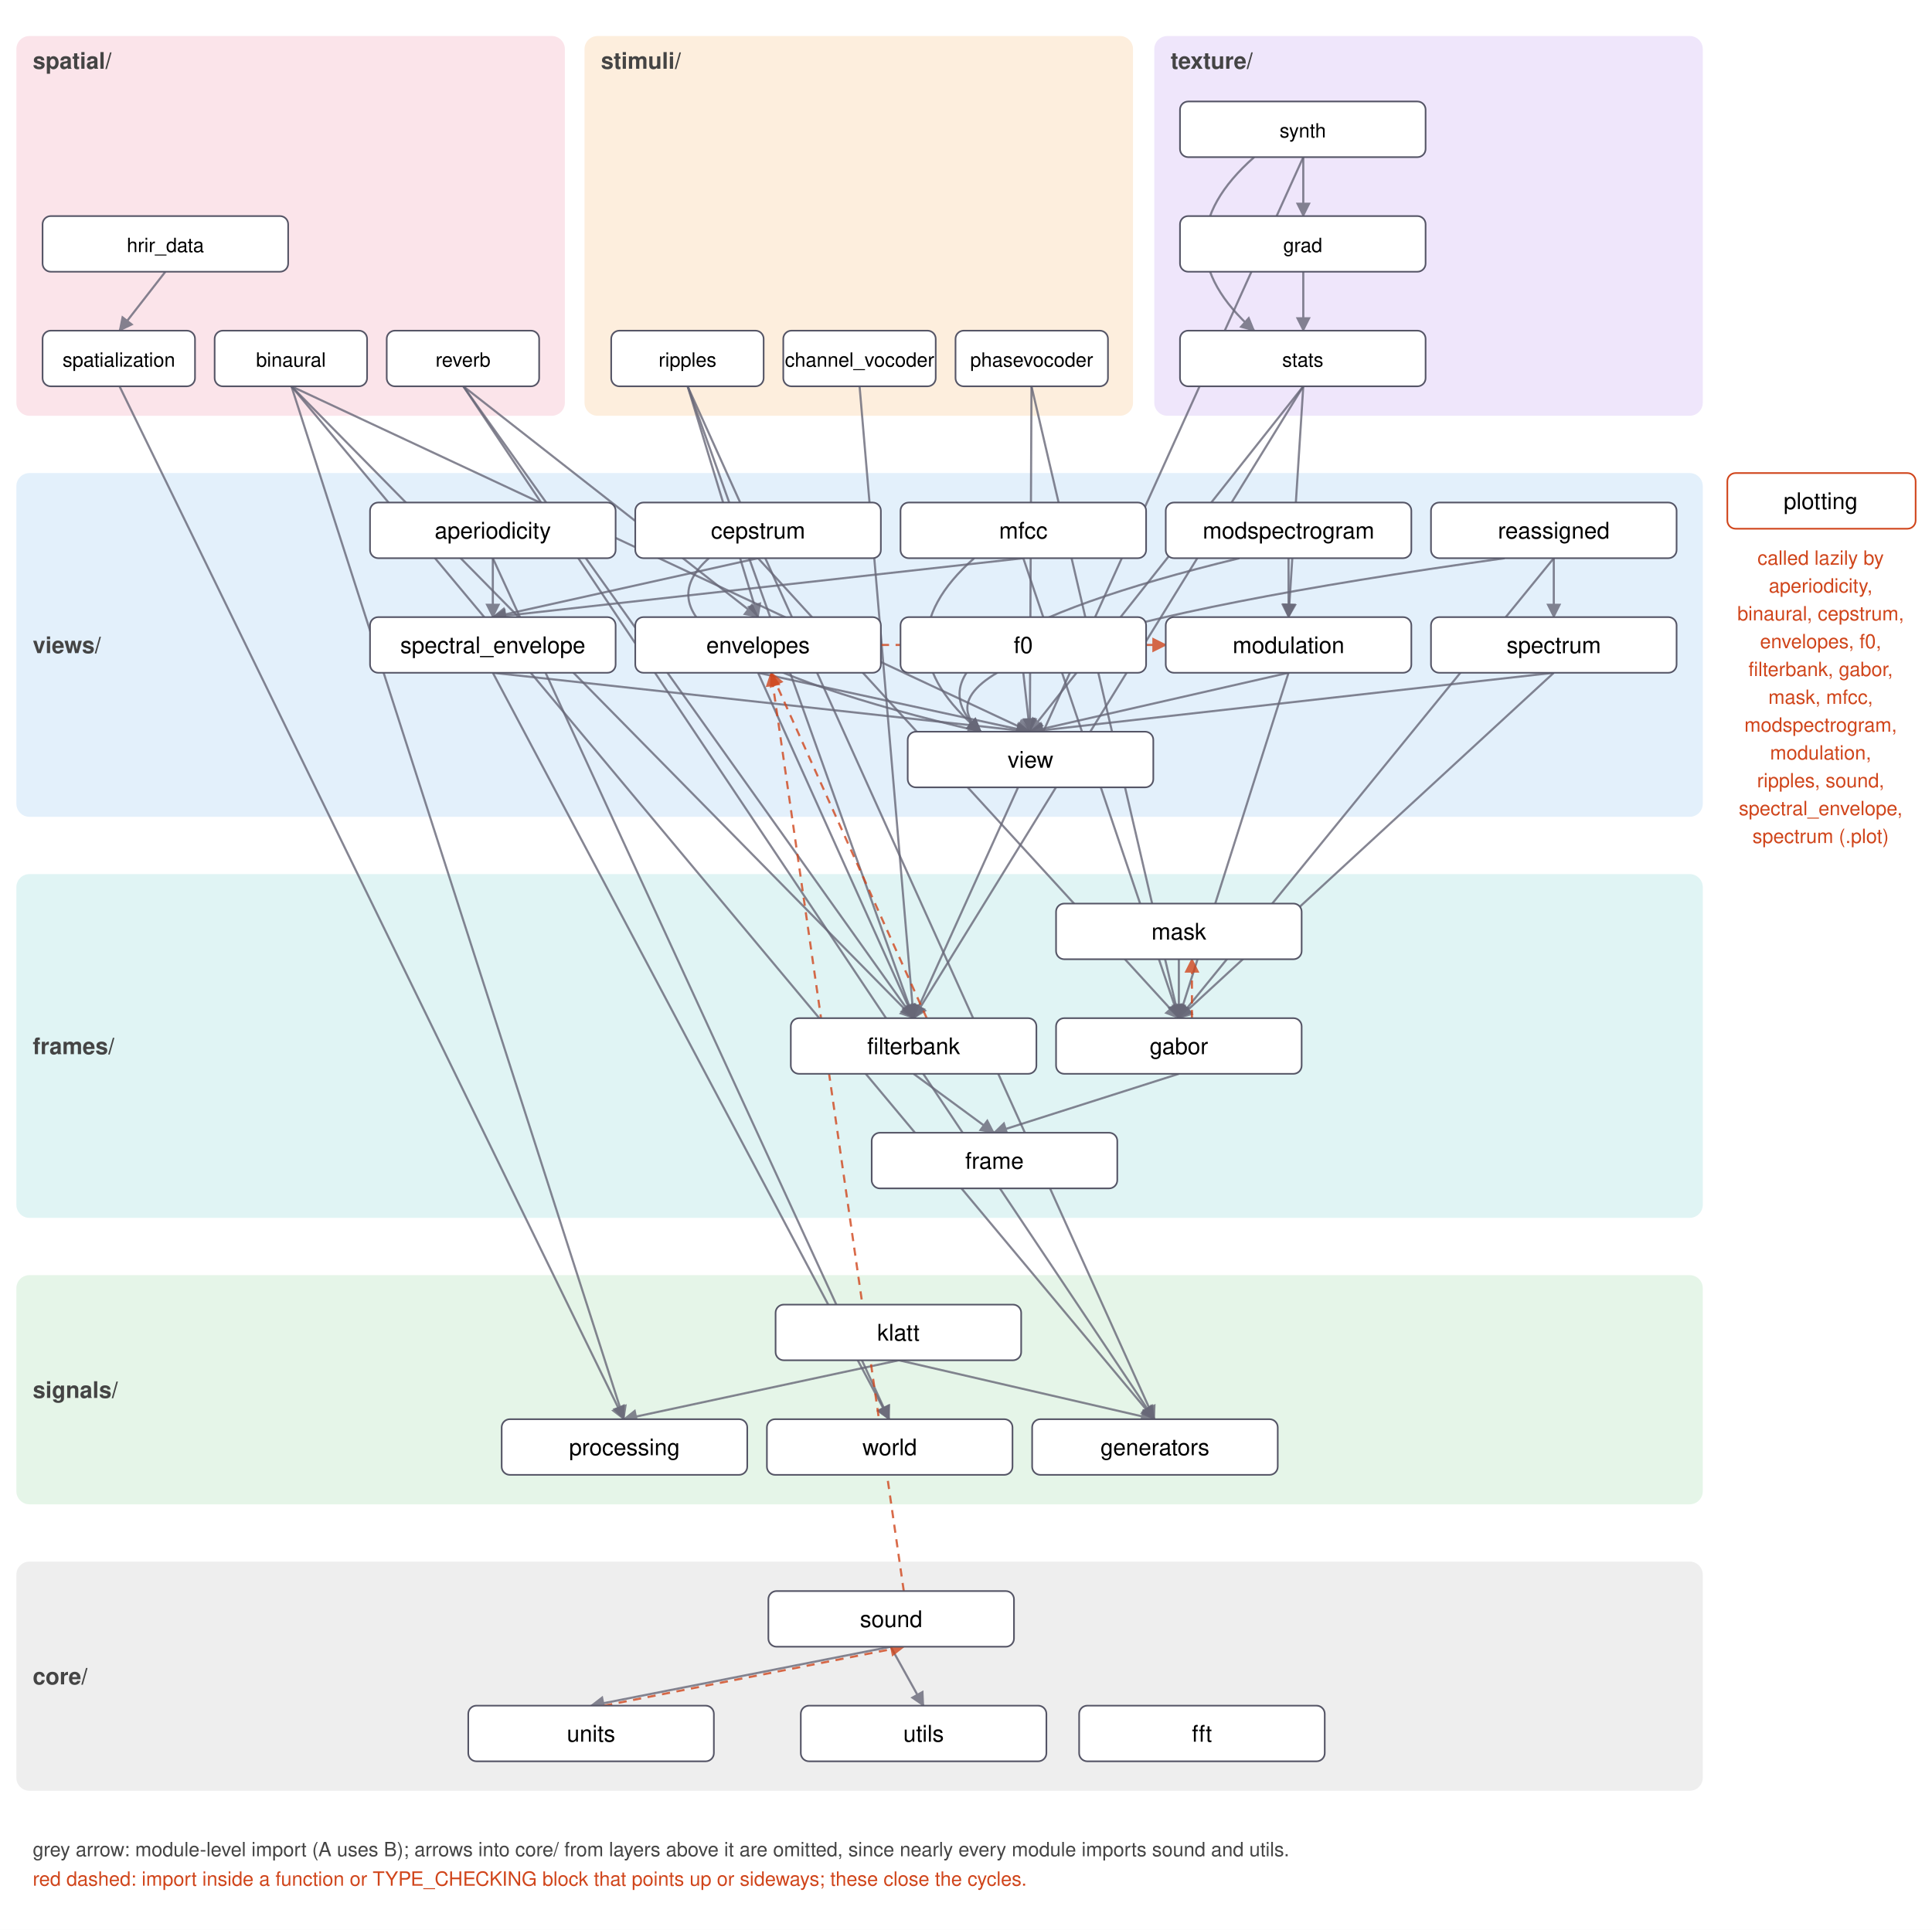
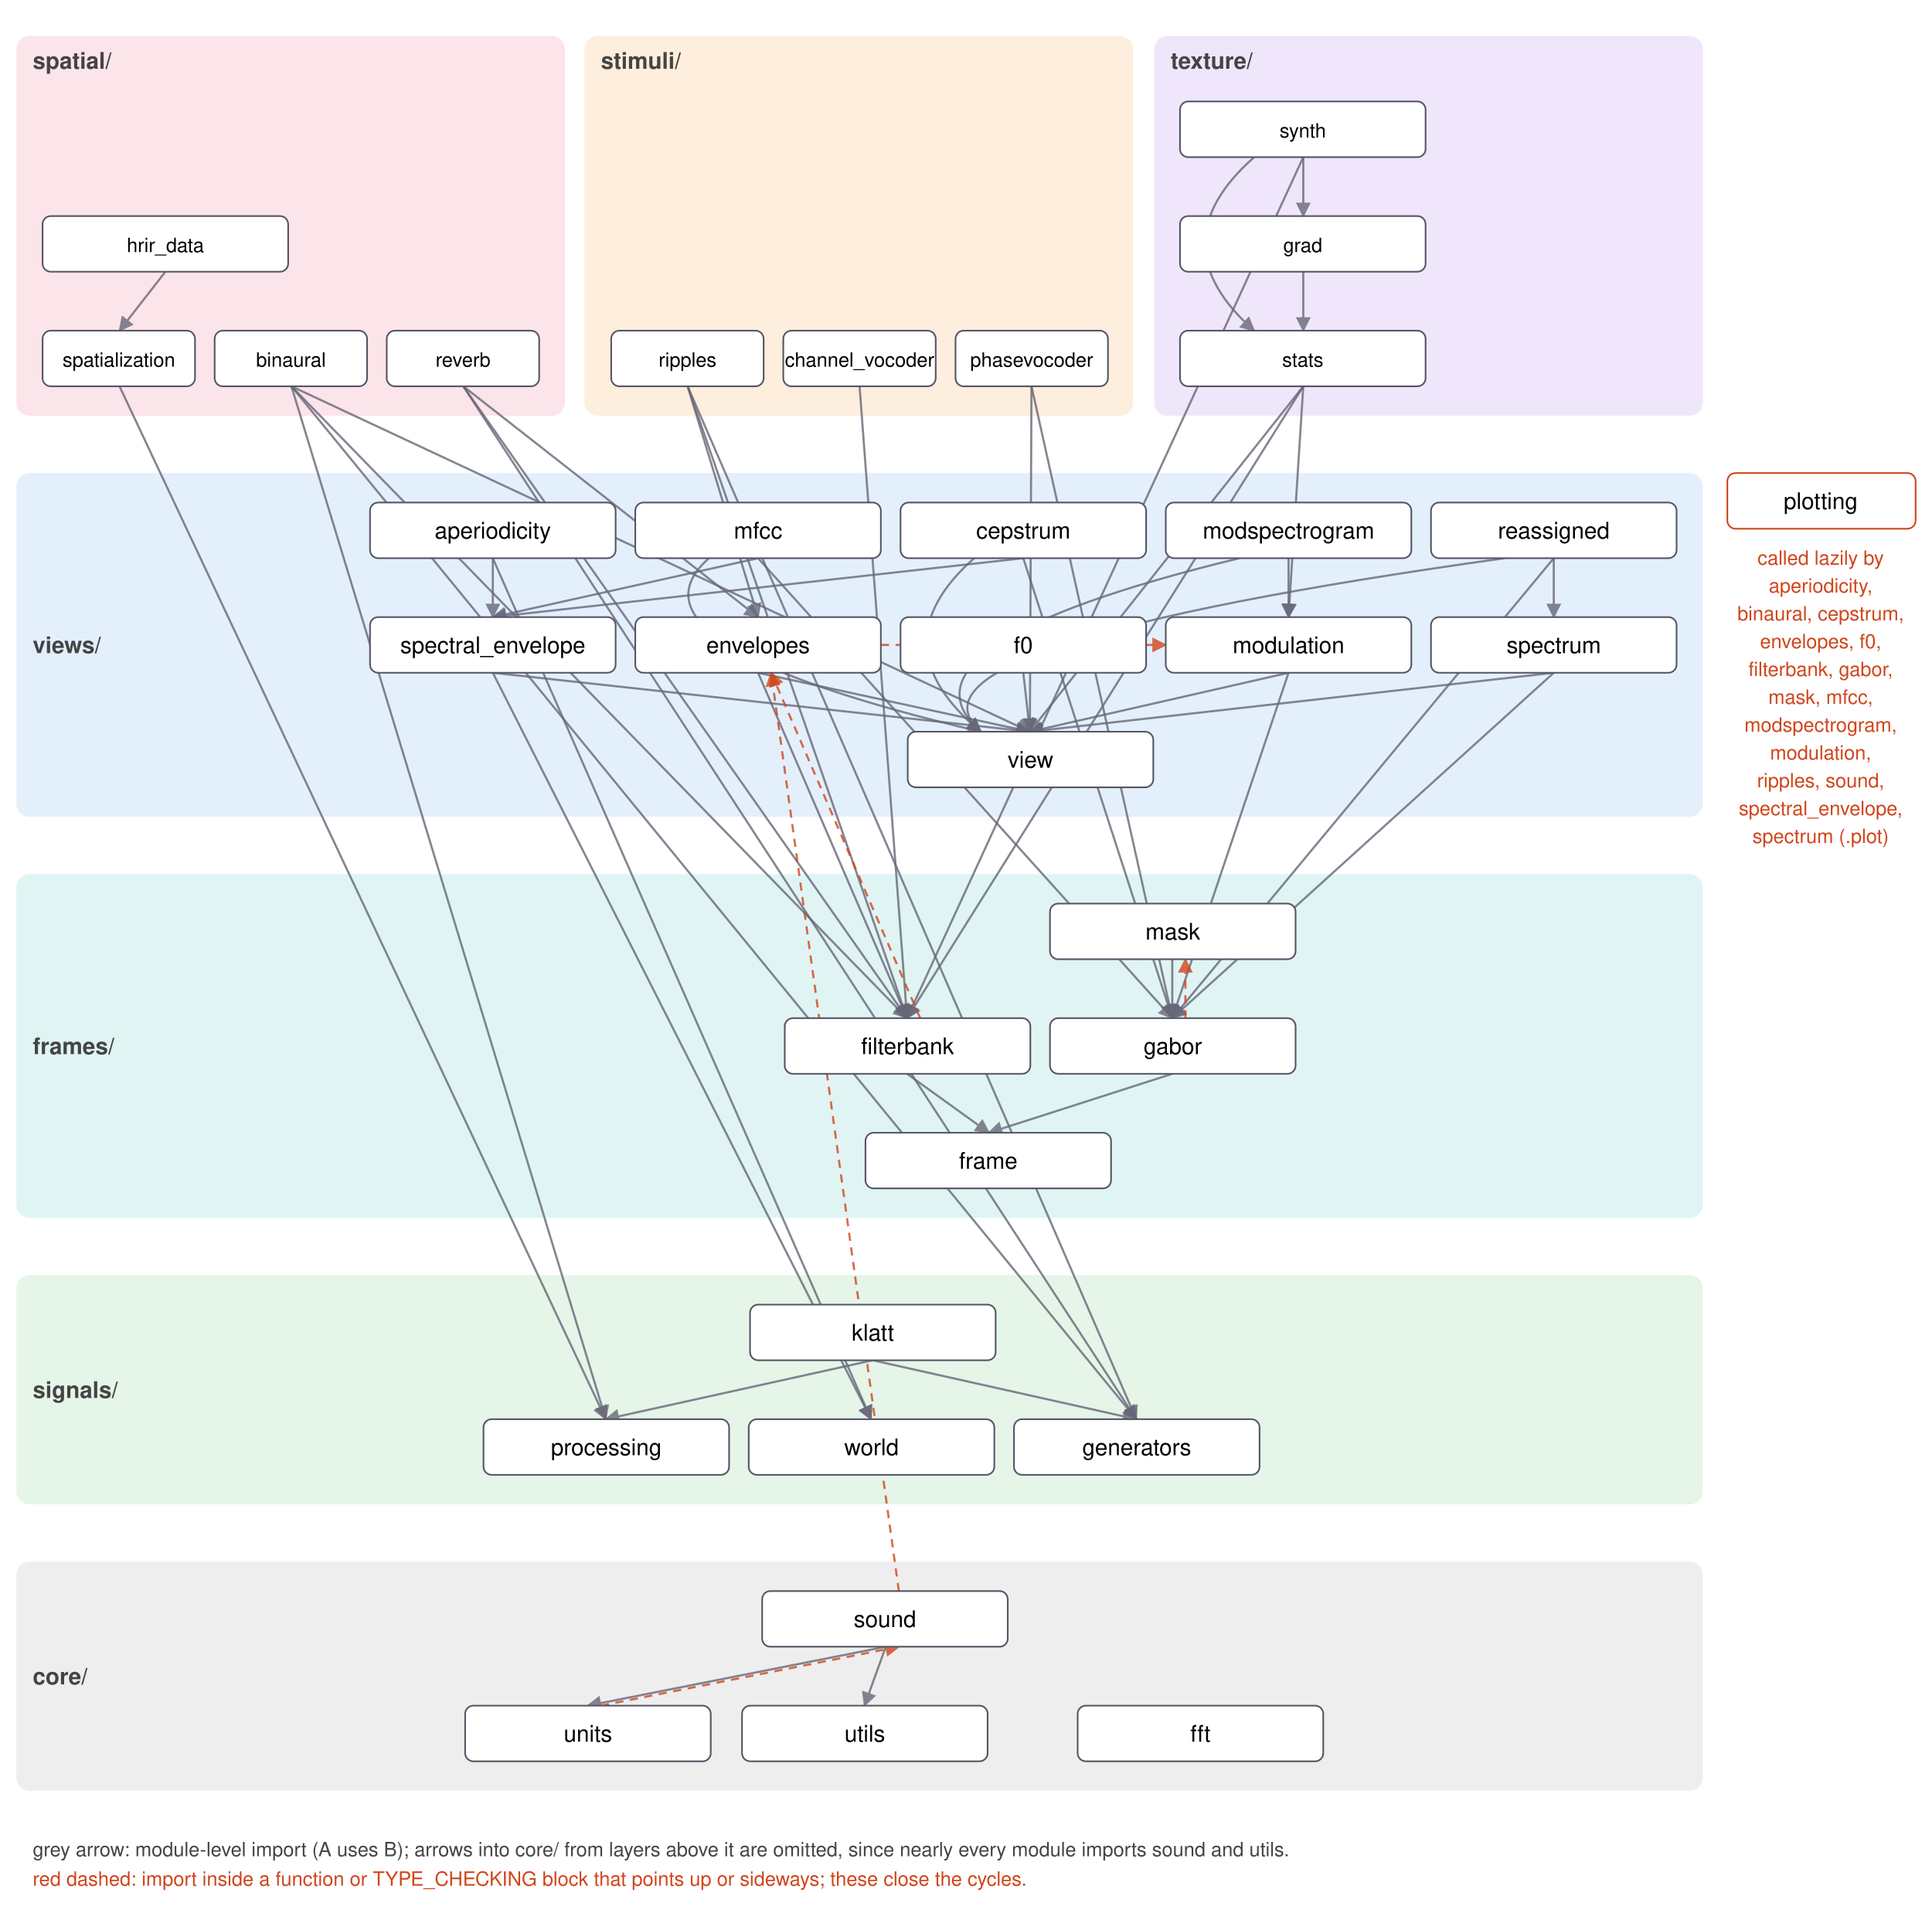
<svg xmlns="http://www.w3.org/2000/svg" viewBox="0 0 1180 1179" font-family="Helvetica,Arial,sans-serif" font-size="14">
  <defs>
    <marker id="a" viewBox="0 0 10 10" refX="9" refY="5" markerWidth="7" markerHeight="7" orient="auto">
      <path d="M0,0L10,5L0,10z" fill="#667" />
    </marker>
    <marker id="r" viewBox="0 0 10 10" refX="9" refY="5" markerWidth="7" markerHeight="7" orient="auto">
      <path d="M0,0L10,5L0,10z" fill="#d0451b" />
    </marker>
  </defs>
  <rect width="1180" height="1179" fill="#ffffff" />
  <rect x="10" y="954" width="1030" height="140" rx="8" fill="#eeeeee" />
  <text x="20" y="1029" font-weight="bold" fill="#444">core/</text>
  <rect x="10" y="779" width="1030" height="140" rx="8" fill="#e5f5e8" />
  <text x="20" y="854" font-weight="bold" fill="#444">signals/</text>
  <rect x="10" y="534" width="1030" height="210" rx="8" fill="#e0f4f4" />
  <text x="20" y="644" font-weight="bold" fill="#444">frames/</text>
  <rect x="10" y="289" width="1030" height="210" rx="8" fill="#e3f0fb" />
  <text x="20" y="399" font-weight="bold" fill="#444">views/</text>
  <rect x="10" y="22" width="335" height="232" rx="8" fill="#fbe4ea" />
  <text x="20" y="42" font-weight="bold" fill="#444">spatial/</text>
  <rect x="357" y="22" width="335" height="232" rx="8" fill="#fdeedd" />
  <text x="367" y="42" font-weight="bold" fill="#444">stimuli/</text>
  <rect x="705" y="22" width="335" height="232" rx="8" fill="#efe6fb" />
  <text x="715" y="42" font-weight="bold" fill="#444">texture/</text>
-   <line x1="544" y1="1006" x2="361" y2="1042" stroke="#667" stroke-width="1.3" marker-end="url(#a)" opacity="0.8" />
-   <line x1="544" y1="1006" x2="564" y2="1042" stroke="#667" stroke-width="1.3" marker-end="url(#a)" opacity="0.8" />
-   <line x1="558" y1="656" x2="607" y2="692" stroke="#667" stroke-width="1.3" marker-end="url(#a)" opacity="0.8" />
-   <line x1="720" y1="656" x2="607" y2="692" stroke="#667" stroke-width="1.3" marker-end="url(#a)" opacity="0.8" />
-   <line x1="720" y1="586" x2="720" y2="622" stroke="#667" stroke-width="1.3" marker-end="url(#a)" opacity="0.8" />
-   <line x1="549" y1="831" x2="705" y2="867" stroke="#667" stroke-width="1.3" marker-end="url(#a)" opacity="0.8" />
-   <line x1="549" y1="831" x2="381" y2="867" stroke="#667" stroke-width="1.3" marker-end="url(#a)" opacity="0.8" />
-   <line x1="178" y1="236" x2="558" y2="622" stroke="#667" stroke-width="1.3" marker-end="url(#a)" opacity="0.8" />
-   <line x1="178" y1="236" x2="705" y2="867" stroke="#667" stroke-width="1.3" marker-end="url(#a)" opacity="0.8" />
-   <line x1="178" y1="236" x2="381" y2="867" stroke="#667" stroke-width="1.3" marker-end="url(#a)" opacity="0.8" />
+   <line x1="541" y1="1006" x2="359" y2="1042" stroke="#667" stroke-width="1.3" marker-end="url(#a)" opacity="0.8" />
+   <line x1="541" y1="1006" x2="528" y2="1042" stroke="#667" stroke-width="1.3" marker-end="url(#a)" opacity="0.8" />
+   <line x1="554" y1="656" x2="604" y2="692" stroke="#667" stroke-width="1.3" marker-end="url(#a)" opacity="0.8" />
+   <line x1="716" y1="656" x2="604" y2="692" stroke="#667" stroke-width="1.3" marker-end="url(#a)" opacity="0.8" />
+   <line x1="716" y1="586" x2="716" y2="622" stroke="#667" stroke-width="1.3" marker-end="url(#a)" opacity="0.8" />
+   <line x1="533" y1="831" x2="694" y2="867" stroke="#667" stroke-width="1.3" marker-end="url(#a)" opacity="0.8" />
+   <line x1="533" y1="831" x2="370" y2="867" stroke="#667" stroke-width="1.3" marker-end="url(#a)" opacity="0.8" />
+   <line x1="178" y1="236" x2="554" y2="622" stroke="#667" stroke-width="1.3" marker-end="url(#a)" opacity="0.8" />
+   <line x1="178" y1="236" x2="694" y2="867" stroke="#667" stroke-width="1.3" marker-end="url(#a)" opacity="0.8" />
+   <line x1="178" y1="236" x2="370" y2="867" stroke="#667" stroke-width="1.3" marker-end="url(#a)" opacity="0.8" />
  <line x1="178" y1="236" x2="629" y2="447" stroke="#667" stroke-width="1.3" marker-end="url(#a)" opacity="0.8" />
  <line x1="101" y1="166" x2="73" y2="202" stroke="#667" stroke-width="1.3" marker-end="url(#a)" opacity="0.8" />
-   <line x1="283" y1="236" x2="558" y2="622" stroke="#667" stroke-width="1.3" marker-end="url(#a)" opacity="0.8" />
-   <line x1="283" y1="236" x2="705" y2="867" stroke="#667" stroke-width="1.3" marker-end="url(#a)" opacity="0.8" />
+   <line x1="283" y1="236" x2="554" y2="622" stroke="#667" stroke-width="1.3" marker-end="url(#a)" opacity="0.8" />
+   <line x1="283" y1="236" x2="694" y2="867" stroke="#667" stroke-width="1.3" marker-end="url(#a)" opacity="0.8" />
  <line x1="283" y1="236" x2="463" y2="377" stroke="#667" stroke-width="1.3" marker-end="url(#a)" opacity="0.8" />
-   <line x1="73" y1="236" x2="381" y2="867" stroke="#667" stroke-width="1.3" marker-end="url(#a)" opacity="0.8" />
-   <line x1="525" y1="236" x2="558" y2="622" stroke="#667" stroke-width="1.3" marker-end="url(#a)" opacity="0.8" />
-   <line x1="630" y1="236" x2="720" y2="622" stroke="#667" stroke-width="1.3" marker-end="url(#a)" opacity="0.8" />
+   <line x1="73" y1="236" x2="370" y2="867" stroke="#667" stroke-width="1.3" marker-end="url(#a)" opacity="0.8" />
+   <line x1="525" y1="236" x2="554" y2="622" stroke="#667" stroke-width="1.3" marker-end="url(#a)" opacity="0.8" />
+   <line x1="630" y1="236" x2="716" y2="622" stroke="#667" stroke-width="1.3" marker-end="url(#a)" opacity="0.8" />
  <line x1="630" y1="236" x2="629" y2="447" stroke="#667" stroke-width="1.3" marker-end="url(#a)" opacity="0.8" />
-   <line x1="420" y1="236" x2="558" y2="622" stroke="#667" stroke-width="1.3" marker-end="url(#a)" opacity="0.8" />
-   <line x1="420" y1="236" x2="705" y2="867" stroke="#667" stroke-width="1.3" marker-end="url(#a)" opacity="0.8" />
+   <line x1="420" y1="236" x2="554" y2="622" stroke="#667" stroke-width="1.3" marker-end="url(#a)" opacity="0.8" />
+   <line x1="420" y1="236" x2="694" y2="867" stroke="#667" stroke-width="1.3" marker-end="url(#a)" opacity="0.8" />
  <line x1="420" y1="236" x2="463" y2="377" stroke="#667" stroke-width="1.3" marker-end="url(#a)" opacity="0.8" />
  <line x1="796" y1="166" x2="796" y2="202" stroke="#667" stroke-width="1.3" marker-end="url(#a)" opacity="0.8" />
-   <line x1="796" y1="236" x2="558" y2="622" stroke="#667" stroke-width="1.3" marker-end="url(#a)" opacity="0.8" />
+   <line x1="796" y1="236" x2="554" y2="622" stroke="#667" stroke-width="1.3" marker-end="url(#a)" opacity="0.8" />
  <line x1="796" y1="236" x2="787" y2="377" stroke="#667" stroke-width="1.3" marker-end="url(#a)" opacity="0.8" />
  <line x1="796" y1="236" x2="629" y2="447" stroke="#667" stroke-width="1.3" marker-end="url(#a)" opacity="0.8" />
-   <line x1="796" y1="96" x2="558" y2="622" stroke="#667" stroke-width="1.3" marker-end="url(#a)" opacity="0.8" />
+   <line x1="796" y1="96" x2="554" y2="622" stroke="#667" stroke-width="1.3" marker-end="url(#a)" opacity="0.8" />
  <line x1="796" y1="96" x2="796" y2="132" stroke="#667" stroke-width="1.3" marker-end="url(#a)" opacity="0.8" />
  <path d="M766,96 Q706,149 766,202" fill="none" stroke="#667" stroke-width="1.3" marker-end="url(#a)" opacity="0.8" />
-   <line x1="301" y1="341" x2="543" y2="867" stroke="#667" stroke-width="1.3" marker-end="url(#a)" opacity="0.8" />
+   <line x1="301" y1="341" x2="532" y2="867" stroke="#667" stroke-width="1.3" marker-end="url(#a)" opacity="0.8" />
  <line x1="301" y1="341" x2="301" y2="377" stroke="#667" stroke-width="1.3" marker-end="url(#a)" opacity="0.8" />
-   <line x1="463" y1="341" x2="720" y2="622" stroke="#667" stroke-width="1.3" marker-end="url(#a)" opacity="0.8" />
+   <line x1="625" y1="341" x2="716" y2="622" stroke="#667" stroke-width="1.3" marker-end="url(#a)" opacity="0.8" />
+   <line x1="625" y1="341" x2="301" y2="377" stroke="#667" stroke-width="1.3" marker-end="url(#a)" opacity="0.8" />
+   <path d="M595,341 Q535,394 599,447" fill="none" stroke="#667" stroke-width="1.3" marker-end="url(#a)" opacity="0.8" />
+   <line x1="463" y1="411" x2="554" y2="622" stroke="#667" stroke-width="1.3" marker-end="url(#a)" opacity="0.8" />
+   <line x1="463" y1="411" x2="629" y2="447" stroke="#667" stroke-width="1.3" marker-end="url(#a)" opacity="0.8" />
+   <line x1="625" y1="411" x2="629" y2="447" stroke="#667" stroke-width="1.3" marker-end="url(#a)" opacity="0.8" />
+   <line x1="463" y1="341" x2="716" y2="622" stroke="#667" stroke-width="1.3" marker-end="url(#a)" opacity="0.8" />
  <line x1="463" y1="341" x2="301" y2="377" stroke="#667" stroke-width="1.3" marker-end="url(#a)" opacity="0.8" />
  <path d="M433,341 Q373,394 599,447" fill="none" stroke="#667" stroke-width="1.3" marker-end="url(#a)" opacity="0.8" />
-   <line x1="463" y1="411" x2="558" y2="622" stroke="#667" stroke-width="1.3" marker-end="url(#a)" opacity="0.8" />
-   <line x1="463" y1="411" x2="629" y2="447" stroke="#667" stroke-width="1.3" marker-end="url(#a)" opacity="0.8" />
-   <line x1="625" y1="411" x2="629" y2="447" stroke="#667" stroke-width="1.3" marker-end="url(#a)" opacity="0.8" />
-   <line x1="625" y1="341" x2="720" y2="622" stroke="#667" stroke-width="1.3" marker-end="url(#a)" opacity="0.8" />
-   <line x1="625" y1="341" x2="301" y2="377" stroke="#667" stroke-width="1.3" marker-end="url(#a)" opacity="0.8" />
-   <path d="M595,341 Q535,394 599,447" fill="none" stroke="#667" stroke-width="1.3" marker-end="url(#a)" opacity="0.8" />
  <line x1="787" y1="341" x2="787" y2="377" stroke="#667" stroke-width="1.3" marker-end="url(#a)" opacity="0.8" />
  <path d="M757,341 Q539,394 599,447" fill="none" stroke="#667" stroke-width="1.3" marker-end="url(#a)" opacity="0.8" />
-   <line x1="787" y1="411" x2="720" y2="622" stroke="#667" stroke-width="1.3" marker-end="url(#a)" opacity="0.8" />
+   <line x1="787" y1="411" x2="716" y2="622" stroke="#667" stroke-width="1.3" marker-end="url(#a)" opacity="0.8" />
  <line x1="787" y1="411" x2="629" y2="447" stroke="#667" stroke-width="1.3" marker-end="url(#a)" opacity="0.8" />
-   <line x1="949" y1="341" x2="720" y2="622" stroke="#667" stroke-width="1.3" marker-end="url(#a)" opacity="0.8" />
+   <line x1="949" y1="341" x2="716" y2="622" stroke="#667" stroke-width="1.3" marker-end="url(#a)" opacity="0.8" />
  <line x1="949" y1="341" x2="949" y2="377" stroke="#667" stroke-width="1.3" marker-end="url(#a)" opacity="0.8" />
  <path d="M919,341 Q539,394 599,447" fill="none" stroke="#667" stroke-width="1.3" marker-end="url(#a)" opacity="0.8" />
-   <line x1="301" y1="411" x2="543" y2="867" stroke="#667" stroke-width="1.3" marker-end="url(#a)" opacity="0.8" />
+   <line x1="301" y1="411" x2="532" y2="867" stroke="#667" stroke-width="1.3" marker-end="url(#a)" opacity="0.8" />
  <line x1="301" y1="411" x2="629" y2="447" stroke="#667" stroke-width="1.3" marker-end="url(#a)" opacity="0.8" />
-   <line x1="949" y1="411" x2="720" y2="622" stroke="#667" stroke-width="1.3" marker-end="url(#a)" opacity="0.8" />
+   <line x1="949" y1="411" x2="716" y2="622" stroke="#667" stroke-width="1.3" marker-end="url(#a)" opacity="0.8" />
  <line x1="949" y1="411" x2="629" y2="447" stroke="#667" stroke-width="1.3" marker-end="url(#a)" opacity="0.8" />
-   <line x1="552" y1="972" x2="471" y2="411" stroke="#d0451b" stroke-width="1.3" stroke-dasharray="5,4" marker-end="url(#r)" opacity="0.8" />
-   <line x1="369" y1="1042" x2="552" y2="1006" stroke="#d0451b" stroke-width="1.3" stroke-dasharray="5,4" marker-end="url(#r)" opacity="0.8" />
-   <line x1="566" y1="622" x2="471" y2="411" stroke="#d0451b" stroke-width="1.3" stroke-dasharray="5,4" marker-end="url(#r)" opacity="0.8" />
-   <line x1="728" y1="622" x2="728" y2="586" stroke="#d0451b" stroke-width="1.3" stroke-dasharray="5,4" marker-end="url(#r)" opacity="0.8" />
+   <line x1="549" y1="972" x2="471" y2="411" stroke="#d0451b" stroke-width="1.3" stroke-dasharray="5,4" marker-end="url(#r)" opacity="0.8" />
+   <line x1="367" y1="1042" x2="549" y2="1006" stroke="#d0451b" stroke-width="1.3" stroke-dasharray="5,4" marker-end="url(#r)" opacity="0.8" />
+   <line x1="562" y1="622" x2="471" y2="411" stroke="#d0451b" stroke-width="1.3" stroke-dasharray="5,4" marker-end="url(#r)" opacity="0.8" />
+   <line x1="724" y1="622" x2="724" y2="586" stroke="#d0451b" stroke-width="1.3" stroke-dasharray="5,4" marker-end="url(#r)" opacity="0.8" />
  <line x1="538" y1="394" x2="712" y2="394" stroke="#d0451b" stroke-width="1.3" stroke-dasharray="5,4" marker-end="url(#r)" opacity="0.8" />
-   <rect x="659.1" y="1042" width="150.0" height="34" rx="5" fill="#fff" stroke="#556" />
-   <text x="734.1" y="1064" text-anchor="middle">fft</text>
-   <rect x="469.3" y="972" width="150.0" height="34" rx="5" fill="#fff" stroke="#556" />
-   <text x="544.3" y="994" text-anchor="middle">sound</text>
-   <rect x="286.0" y="1042" width="150.0" height="34" rx="5" fill="#fff" stroke="#556" />
-   <text x="361.0" y="1064" text-anchor="middle">units</text>
-   <rect x="489.1" y="1042" width="150.0" height="34" rx="5" fill="#fff" stroke="#556" />
-   <text x="564.1" y="1064" text-anchor="middle">utils</text>
-   <rect x="483.0" y="622" width="150.0" height="34" rx="5" fill="#fff" stroke="#556" />
-   <text x="558.0" y="644" text-anchor="middle">filterbank</text>
-   <rect x="532.4" y="692" width="150.0" height="34" rx="5" fill="#fff" stroke="#556" />
-   <text x="607.4" y="714" text-anchor="middle">frame</text>
-   <rect x="645.0" y="622" width="150.0" height="34" rx="5" fill="#fff" stroke="#556" />
-   <text x="720.0" y="644" text-anchor="middle">gabor</text>
-   <rect x="645.0" y="552" width="150.0" height="34" rx="5" fill="#fff" stroke="#556" />
-   <text x="720.0" y="574" text-anchor="middle">mask</text>
-   <rect x="630.4" y="867" width="150.0" height="34" rx="5" fill="#fff" stroke="#556" />
-   <text x="705.4" y="889" text-anchor="middle">generators</text>
-   <rect x="473.7" y="797" width="150.0" height="34" rx="5" fill="#fff" stroke="#556" />
-   <text x="548.7" y="819" text-anchor="middle">klatt</text>
-   <rect x="306.4" y="867" width="150.0" height="34" rx="5" fill="#fff" stroke="#556" />
-   <text x="381.4" y="889" text-anchor="middle">processing</text>
-   <rect x="468.4" y="867" width="150.0" height="34" rx="5" fill="#fff" stroke="#556" />
-   <text x="543.4" y="889" text-anchor="middle">world</text>
+   <rect x="658.2" y="1042" width="150.0" height="34" rx="5" fill="#fff" stroke="#556" />
+   <text x="733.2" y="1064" text-anchor="middle">fft</text>
+   <rect x="465.5" y="972" width="150.0" height="34" rx="5" fill="#fff" stroke="#556" />
+   <text x="540.5" y="994" text-anchor="middle">sound</text>
+   <rect x="284.1" y="1042" width="150.0" height="34" rx="5" fill="#fff" stroke="#556" />
+   <text x="359.1" y="1064" text-anchor="middle">units</text>
+   <rect x="453.2" y="1042" width="150.0" height="34" rx="5" fill="#fff" stroke="#556" />
+   <text x="528.2" y="1064" text-anchor="middle">utils</text>
+   <rect x="479.3" y="622" width="150.0" height="34" rx="5" fill="#fff" stroke="#556" />
+   <text x="554.3" y="644" text-anchor="middle">filterbank</text>
+   <rect x="528.6" y="692" width="150.0" height="34" rx="5" fill="#fff" stroke="#556" />
+   <text x="603.6" y="714" text-anchor="middle">frame</text>
+   <rect x="641.3" y="622" width="150.0" height="34" rx="5" fill="#fff" stroke="#556" />
+   <text x="716.3" y="644" text-anchor="middle">gabor</text>
+   <rect x="641.3" y="552" width="150.0" height="34" rx="5" fill="#fff" stroke="#556" />
+   <text x="716.3" y="574" text-anchor="middle">mask</text>
+   <rect x="619.3" y="867" width="150.0" height="34" rx="5" fill="#fff" stroke="#556" />
+   <text x="694.3" y="889" text-anchor="middle">generators</text>
+   <rect x="458.1" y="797" width="150.0" height="34" rx="5" fill="#fff" stroke="#556" />
+   <text x="533.1" y="819" text-anchor="middle">klatt</text>
+   <rect x="295.3" y="867" width="150.0" height="34" rx="5" fill="#fff" stroke="#556" />
+   <text x="370.3" y="889" text-anchor="middle">processing</text>
+   <rect x="457.3" y="867" width="150.0" height="34" rx="5" fill="#fff" stroke="#556" />
+   <text x="532.3" y="889" text-anchor="middle">world</text>
  <rect x="131.1" y="202" width="93.1" height="34" rx="5" fill="#fff" stroke="#556" />
  <text x="177.7" y="224" text-anchor="middle" font-size="12">binaural</text>
  <rect x="26.0" y="132" width="150.0" height="34" rx="5" fill="#fff" stroke="#556" />
  <text x="101.0" y="154" text-anchor="middle" font-size="12">hrir_data</text>
  <rect x="236.2" y="202" width="93.1" height="34" rx="5" fill="#fff" stroke="#556" />
  <text x="282.8" y="224" text-anchor="middle" font-size="12">reverb</text>
  <rect x="26.0" y="202" width="93.1" height="34" rx="5" fill="#fff" stroke="#556" />
  <text x="72.6" y="224" text-anchor="middle" font-size="12">spatialization</text>
  <rect x="478.4" y="202" width="93.1" height="34" rx="5" fill="#fff" stroke="#556" />
  <text x="525.0" y="224" text-anchor="middle" font-size="12">channel_vocoder</text>
  <rect x="583.6" y="202" width="93.1" height="34" rx="5" fill="#fff" stroke="#556" />
  <text x="630.1" y="224" text-anchor="middle" font-size="12">phasevocoder</text>
  <rect x="373.3" y="202" width="93.1" height="34" rx="5" fill="#fff" stroke="#556" />
  <text x="419.9" y="224" text-anchor="middle" font-size="12">ripples</text>
  <rect x="720.7" y="132" width="150.0" height="34" rx="5" fill="#fff" stroke="#556" />
  <text x="795.7" y="154" text-anchor="middle" font-size="12">grad</text>
  <rect x="720.7" y="202" width="150.0" height="34" rx="5" fill="#fff" stroke="#556" />
  <text x="795.7" y="224" text-anchor="middle" font-size="12">stats</text>
  <rect x="720.7" y="62" width="150.0" height="34" rx="5" fill="#fff" stroke="#556" />
  <text x="795.7" y="84" text-anchor="middle" font-size="12">synth</text>
  <rect x="226.0" y="307" width="150.0" height="34" rx="5" fill="#fff" stroke="#556" />
  <text x="301.0" y="329" text-anchor="middle">aperiodicity</text>
-   <rect x="388.0" y="307" width="150.0" height="34" rx="5" fill="#fff" stroke="#556" />
-   <text x="463.0" y="329" text-anchor="middle">cepstrum</text>
+   <rect x="550.0" y="307" width="150.0" height="34" rx="5" fill="#fff" stroke="#556" />
+   <text x="625.0" y="329" text-anchor="middle">cepstrum</text>
  <rect x="388.0" y="377" width="150.0" height="34" rx="5" fill="#fff" stroke="#556" />
  <text x="463.0" y="399" text-anchor="middle">envelopes</text>
  <rect x="550.0" y="377" width="150.0" height="34" rx="5" fill="#fff" stroke="#556" />
  <text x="625.0" y="399" text-anchor="middle">f0</text>
-   <rect x="550.0" y="307" width="150.0" height="34" rx="5" fill="#fff" stroke="#556" />
-   <text x="625.0" y="329" text-anchor="middle">mfcc</text>
+   <rect x="388.0" y="307" width="150.0" height="34" rx="5" fill="#fff" stroke="#556" />
+   <text x="463.0" y="329" text-anchor="middle">mfcc</text>
  <rect x="712.0" y="307" width="150.0" height="34" rx="5" fill="#fff" stroke="#556" />
  <text x="787.0" y="329" text-anchor="middle">modspectrogram</text>
  <rect x="712.0" y="377" width="150.0" height="34" rx="5" fill="#fff" stroke="#556" />
  <text x="787.0" y="399" text-anchor="middle">modulation</text>
  <rect x="874.0" y="307" width="150.0" height="34" rx="5" fill="#fff" stroke="#556" />
  <text x="949.0" y="329" text-anchor="middle">reassigned</text>
  <rect x="226.0" y="377" width="150.0" height="34" rx="5" fill="#fff" stroke="#556" />
  <text x="301.0" y="399" text-anchor="middle">spectral_envelope</text>
  <rect x="874.0" y="377" width="150.0" height="34" rx="5" fill="#fff" stroke="#556" />
  <text x="949.0" y="399" text-anchor="middle">spectrum</text>
  <rect x="554.4" y="447" width="150.0" height="34" rx="5" fill="#fff" stroke="#556" />
  <text x="629.4" y="469" text-anchor="middle">view</text>
  <rect x="1055" y="289" width="115" height="34" rx="5" fill="#fff" stroke="#d0451b" />
  <text x="1112" y="311" text-anchor="middle">plotting</text>
  <text x="1112" y="345" text-anchor="middle" font-size="12" fill="#d0451b">called lazily by</text>
  <text x="1112" y="362" text-anchor="middle" font-size="12" fill="#d0451b">aperiodicity,</text>
  <text x="1112" y="379" text-anchor="middle" font-size="12" fill="#d0451b">binaural, cepstrum,</text>
  <text x="1112" y="396" text-anchor="middle" font-size="12" fill="#d0451b">envelopes, f0,</text>
  <text x="1112" y="413" text-anchor="middle" font-size="12" fill="#d0451b">filterbank, gabor,</text>
  <text x="1112" y="430" text-anchor="middle" font-size="12" fill="#d0451b">mask, mfcc,</text>
  <text x="1112" y="447" text-anchor="middle" font-size="12" fill="#d0451b">modspectrogram,</text>
  <text x="1112" y="464" text-anchor="middle" font-size="12" fill="#d0451b">modulation,</text>
  <text x="1112" y="481" text-anchor="middle" font-size="12" fill="#d0451b">ripples, sound,</text>
  <text x="1112" y="498" text-anchor="middle" font-size="12" fill="#d0451b">spectral_envelope,</text>
  <text x="1112" y="515" text-anchor="middle" font-size="12" fill="#d0451b">spectrum (.plot)</text>
  <text x="20" y="1134" font-size="12" fill="#444">grey arrow: module-level import (A uses B); arrows into core/ from layers above it are omitted, since nearly every module imports sound and utils.</text>
  <text x="20" y="1152" font-size="12" fill="#d0451b">red dashed: import inside a function or TYPE_CHECKING block that points up or sideways; these close the cycles.</text>
</svg>
